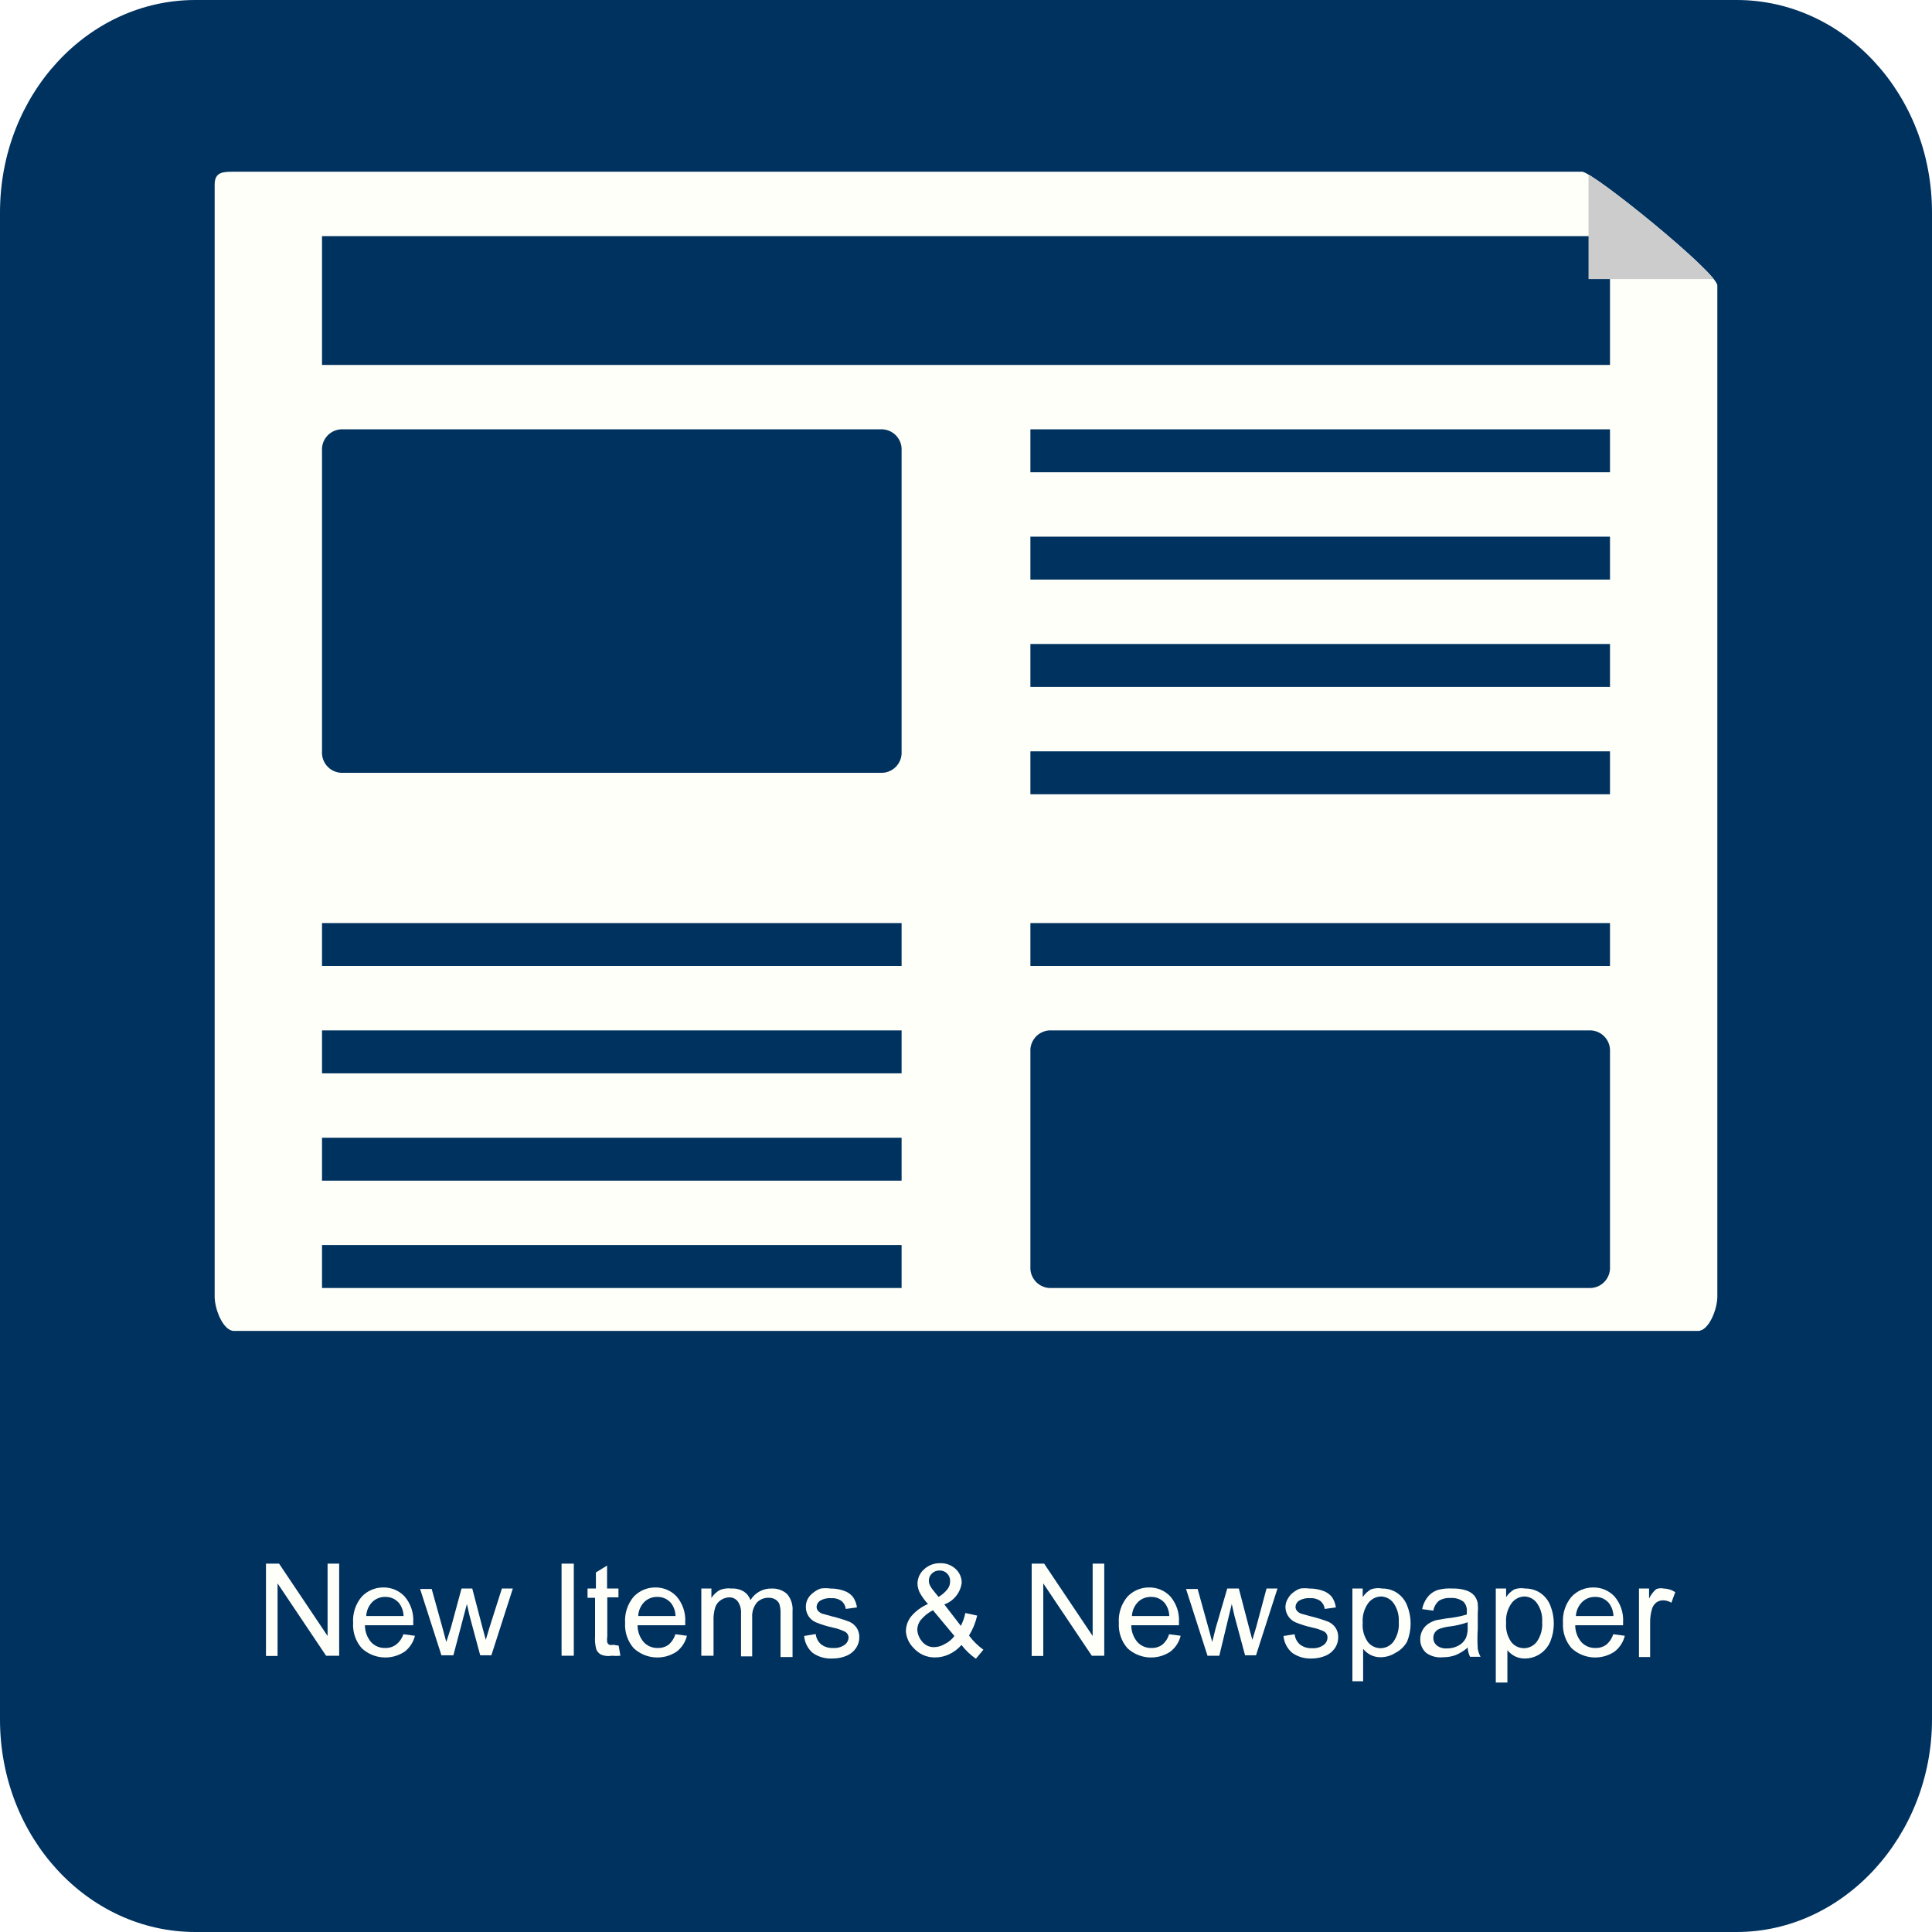
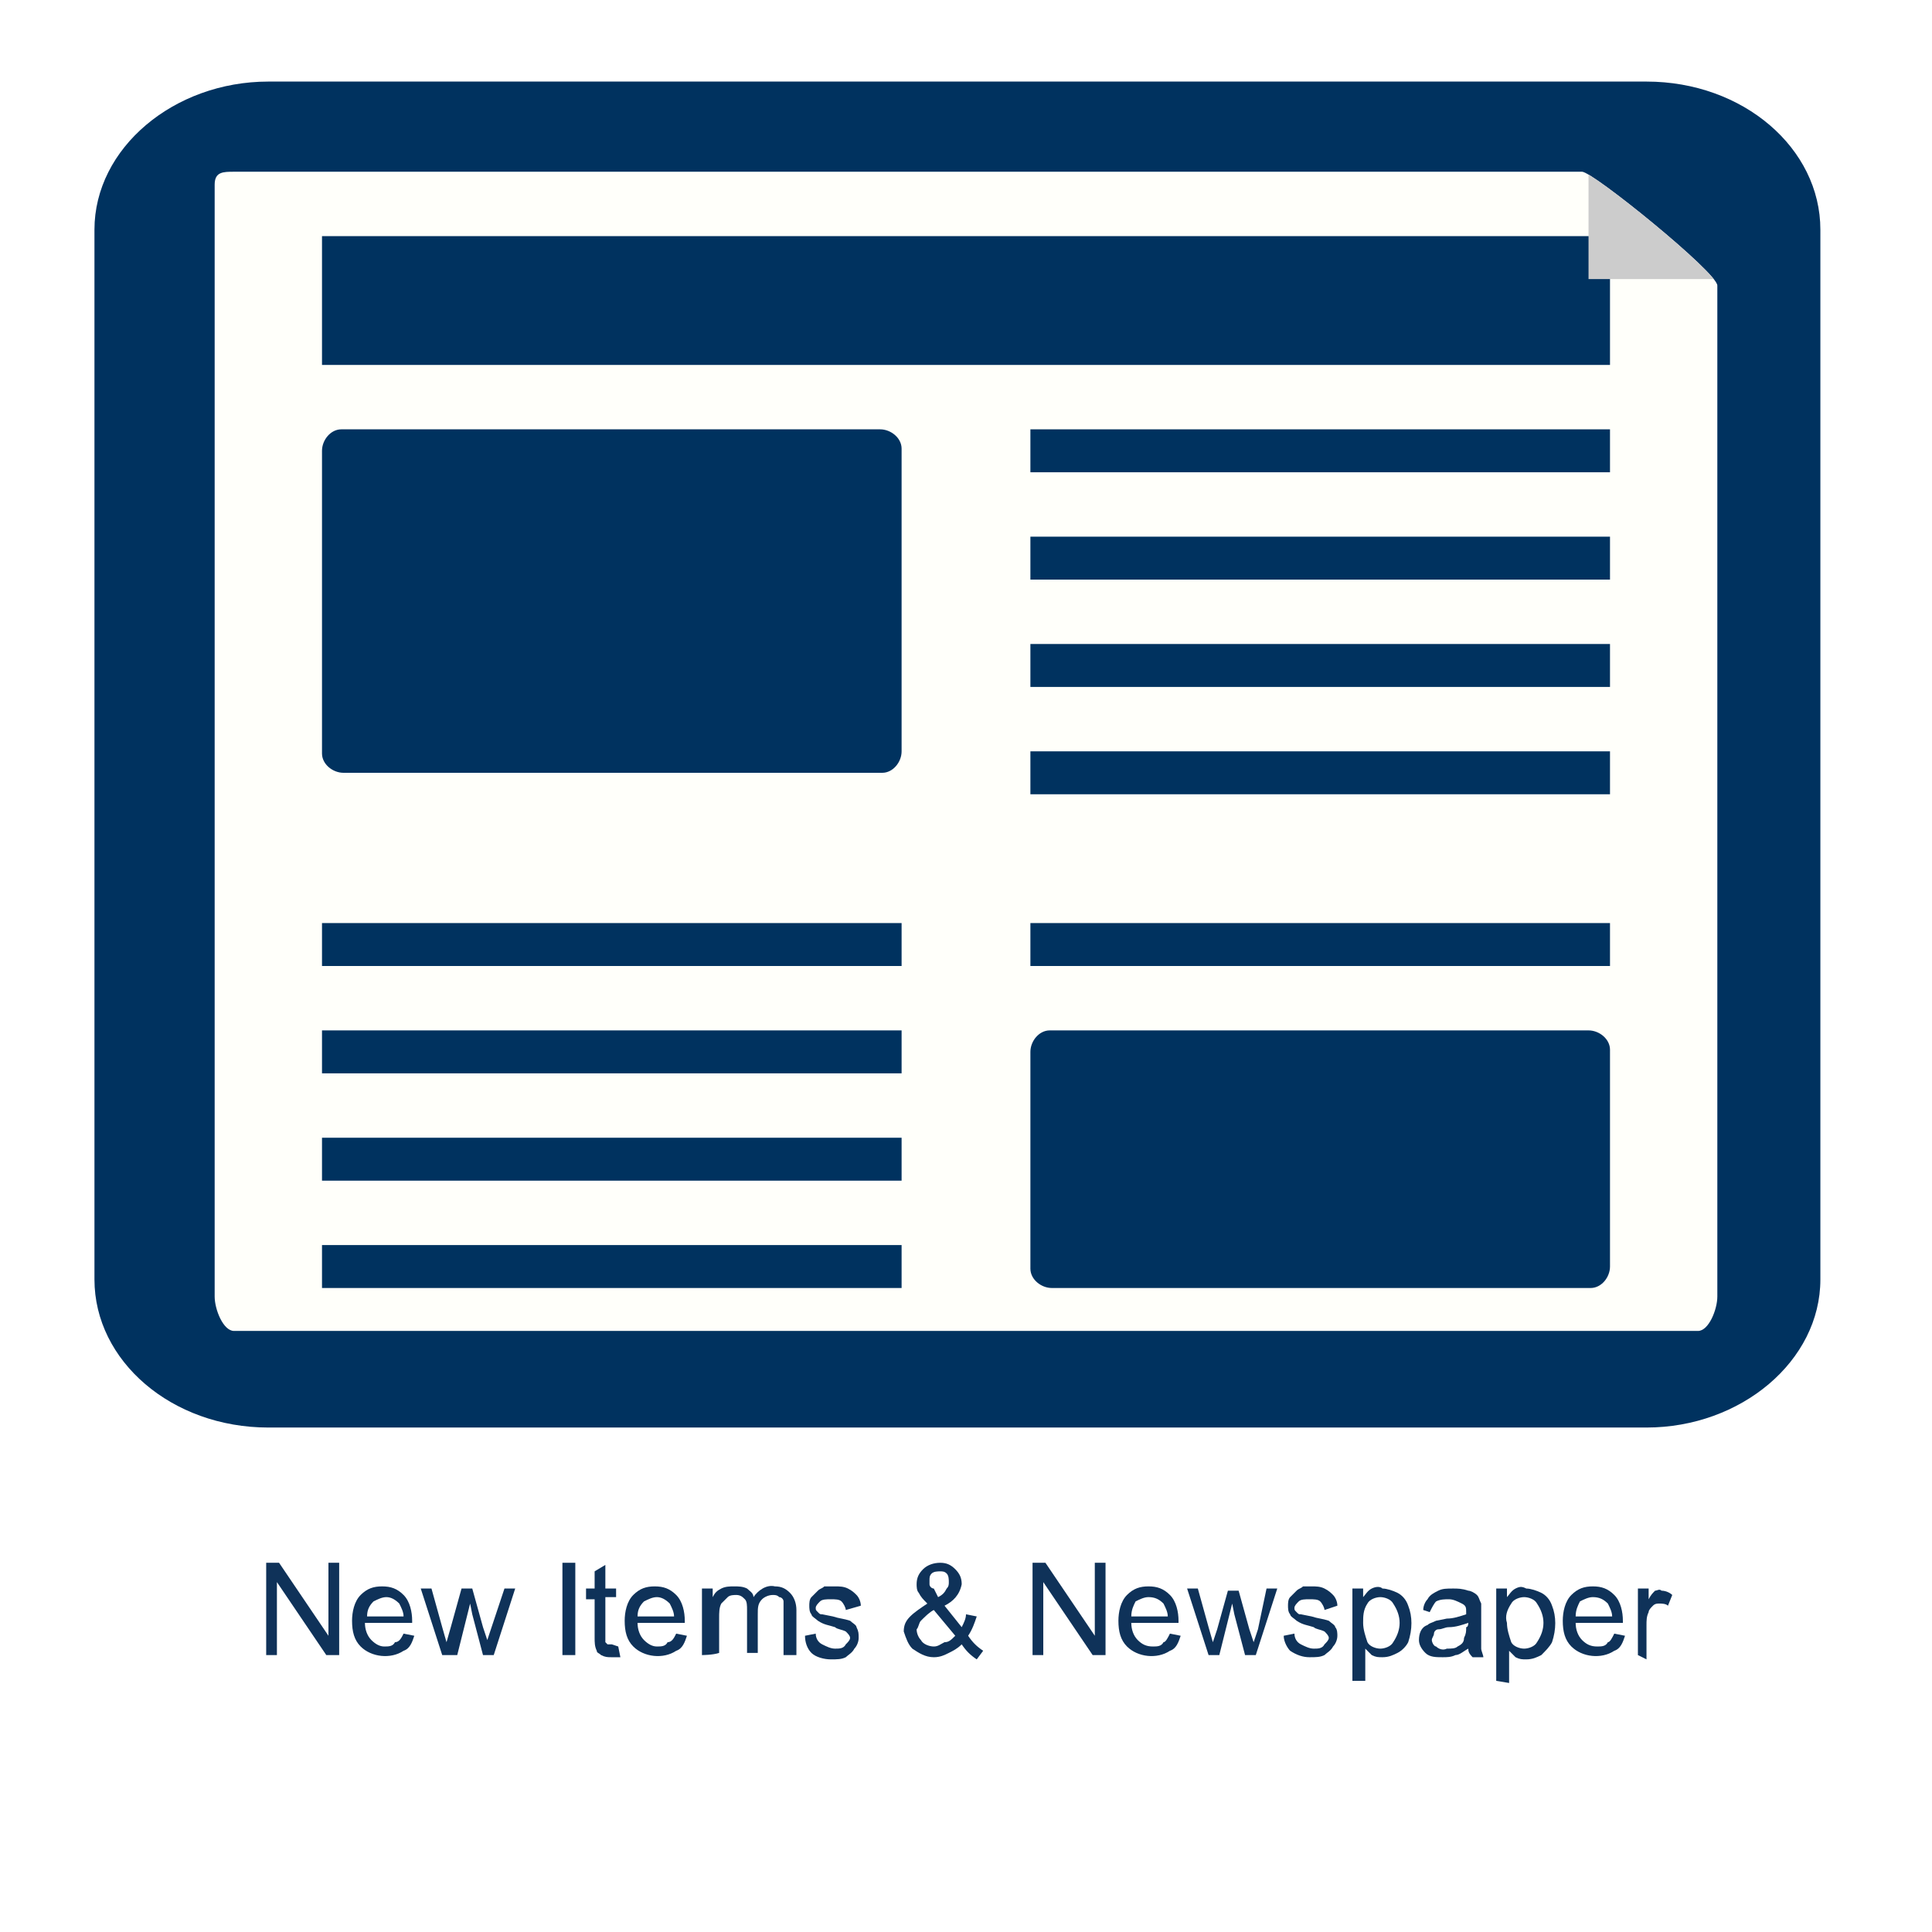
- <svg xmlns="http://www.w3.org/2000/svg" id="图层_1" data-name="图层 1" viewBox="0 0 90 90">
-   <defs>
-     <style>
-       .cls-1 {
-         fill: none;
-       }
- 
-       .cls-2 {
-         fill: #00325f;
-       }
- 
-       .cls-3 {
-         fill: #fffffa;
-       }
- 
-       .cls-4 {
-         clip-path: url(#clip-path);
-       }
- 
-       .cls-5 {
-         fill: #ccc;
-       }
- 
-       .cls-6 {
-         isolation: isolate;
-       }
-     </style>
-     <clipPath id="clip-path">
-       <path class="cls-1" d="M80,60.4c0,0.6-.4,1.6-0.9,1.6H10.9c-0.5,0-.9-1-0.9-1.6V8.6C10,8,10.4,8,10.9,8H73.7c0.5,0,6.3,4.7,6.3,5.3V60.4Z" />
-     </clipPath>
-   </defs>
-   <path class="cls-2" d="M90,80.1c0,5.4-4.1,9.9-9.1,9.9H9.1C4.1,90,0,85.6,0,80.1V9.9C0,4.4,4.1,0,9.1,0H80.9c5,0,9.1,4.4,9.1,9.9V80.1Z" />
+ <svg xmlns="http://www.w3.org/2000/svg" xmlns:xlink="http://www.w3.org/1999/xlink" version="1.1" id="图层_1" x="0px" y="0px" viewBox="0 0 90 90" style="enable-background:new 0 0 90 90;" xml:space="preserve">
+   <style type="text/css">
+ 	.st0{fill:#00325F;}
+ 	.st1{fill:#FFFFFA;}
+ 	.st2{clip-path:url(#SVGID_2_);}
+ 	.st3{fill:#CCCCCC;}
+ 	.st4{fill:#0F3259;}
+ </style>
+   <path class="st0" d="M84.8,59.6c0,3.8-3.7,6.9-8.1,6.9H12.5c-4.5,0-8.1-3.1-8.1-6.9V10.7c0-3.8,3.7-6.9,8.1-6.9h64.2  c4.5,0,8.1,3.1,8.1,6.9V59.6z" />
  <g id="icon">
    <g>
-       <path class="cls-3" d="M80,60.4c0,0.6-.4,1.6-0.9,1.6H10.9c-0.5,0-.9-1-0.9-1.6V8.6C10,8,10.4,8,10.9,8H73.7c0.5,0,6.3,4.7,6.3,5.3V60.4Z" />
-       <path class="cls-2" d="M42,35a0.94,0.94,0,0,1-1,1H16a0.94,0.94,0,0,1-1-1V21a0.94,0.94,0,0,1,1-1H41a0.94,0.94,0,0,1,1,1V35Z" />
+       <path class="st1" d="M80,60.4c0,0.6-0.4,1.6-0.9,1.6H10.9c-0.5,0-0.9-1-0.9-1.6V8.6C10,8,10.4,8,10.9,8h62.8    c0.5,0,6.3,4.7,6.3,5.3V60.4z" />
+       <path class="st0" d="M42,35c0,0.5-0.4,1-0.9,1c0,0-0.1,0-0.1,0H16c-0.5,0-1-0.4-1-0.9c0,0,0-0.1,0-0.1V21c0-0.5,0.4-1,0.9-1    c0,0,0.1,0,0.1,0h25c0.5,0,1,0.4,1,0.9c0,0,0,0.1,0,0.1V35z" />
      <g>
-         <rect class="cls-2" x="15" y="43" width="27" height="2" />
-         <rect class="cls-2" x="15" y="48" width="27" height="2" />
-         <rect class="cls-2" x="15" y="53" width="27" height="2" />
-         <rect class="cls-2" x="15" y="58" width="27" height="2" />
+         <rect x="15" y="43" class="st0" width="27" height="2" />
+         <rect x="15" y="48" class="st0" width="27" height="2" />
+         <rect x="15" y="53" class="st0" width="27" height="2" />
+         <rect x="15" y="58" class="st0" width="27" height="2" />
      </g>
      <g>
-         <rect class="cls-2" x="48" y="20" width="27" height="2" />
-         <rect class="cls-2" x="48" y="25" width="27" height="2" />
-         <rect class="cls-2" x="48" y="30" width="27" height="2" />
-         <rect class="cls-2" x="48" y="35" width="27" height="2" />
+         <rect x="48" y="20" class="st0" width="27" height="2" />
+         <rect x="48" y="25" class="st0" width="27" height="2" />
+         <rect x="48" y="30" class="st0" width="27" height="2" />
+         <rect x="48" y="35" class="st0" width="27" height="2" />
      </g>
      <g>
-         <rect class="cls-2" x="48" y="43" width="27" height="2" />
-         <path class="cls-2" d="M75,59a0.94,0.94,0,0,1-1,1H49a0.94,0.94,0,0,1-1-1V49a0.94,0.94,0,0,1,1-1H74a0.94,0.94,0,0,1,1,1V59Z" />
+         <rect x="48" y="43" class="st0" width="27" height="2" />
+         <path class="st0" d="M75,59c0,0.5-0.4,1-0.9,1c0,0-0.1,0-0.1,0H49c-0.5,0-1-0.4-1-0.9c0,0,0-0.1,0-0.1V49c0-0.5,0.4-1,0.9-1     c0,0,0.1,0,0.1,0h25c0.5,0,1,0.4,1,0.9c0,0,0,0.1,0,0.1V59z" />
      </g>
    </g>
-     <rect id="title" class="cls-2" x="15" y="11" width="60" height="6" />
-     <g class="cls-4">
-       <polygon class="cls-5" points="80.8 13 74 13 74 7.5 80.8 13" />
+     <rect id="title" x="15" y="11" class="st0" width="60" height="6" />
+     <g>
+       <defs>
+         <path id="SVGID_1_" d="M80,60.4c0,0.6-0.4,1.6-0.9,1.6H10.9c-0.5,0-0.9-1-0.9-1.6V8.6C10,8,10.4,8,10.9,8h62.8     c0.5,0,6.3,4.7,6.3,5.3V60.4z" />
+       </defs>
+       <clipPath id="SVGID_2_">
+         <use xlink:href="#SVGID_1_" style="overflow:visible;" />
+       </clipPath>
+       <g class="st2">
+         <polygon class="st3" points="80.8,13 74,13 74,7.5    " />
+       </g>
    </g>
  </g>
-   <g class="cls-6">
-     <path class="cls-3" d="M12.39,77.13V72.84H13l2.26,3.37V72.84h0.54v4.29H15.19l-2.26-3.37v3.38H12.39Z" />
-     <path class="cls-3" d="M18.79,76.13l0.54,0.07a1.33,1.33,0,0,1-.48.74,1.62,1.62,0,0,1-2-.16,1.64,1.64,0,0,1-.4-1.18,1.72,1.72,0,0,1,.4-1.22,1.37,1.37,0,0,1,1-.43,1.33,1.33,0,0,1,1,.42,1.69,1.69,0,0,1,.4,1.2s0,0.08,0,.14H17a1.2,1.2,0,0,0,.29.79,0.86,0.86,0,0,0,.65.27,0.81,0.81,0,0,0,.5-0.15A1,1,0,0,0,18.79,76.13Zm-1.73-.85H18.8a1.05,1.05,0,0,0-.2-0.59,0.81,0.81,0,0,0-.65-0.3,0.84,0.84,0,0,0-.61.24A1,1,0,0,0,17.06,75.28Z" />
-     <path class="cls-3" d="M20.57,77.13l-1-3.11h0.54l0.5,1.8,0.18,0.67L21,75.84,21.5,74H22l0.47,1.8,0.16,0.59,0.18-.6L23.38,74h0.51l-1,3.11H22.37l-0.5-1.86-0.12-.53-0.63,2.39H20.57Z" />
-     <path class="cls-3" d="M26.16,77.13V72.84h0.57v4.29H26.16Z" />
-     <path class="cls-3" d="M28.82,76.66l0.08,0.47a2,2,0,0,1-.4,0A0.9,0.9,0,0,1,28,77.08a0.51,0.51,0,0,1-.22-0.24,1.88,1.88,0,0,1-.06-0.62V74.43H27.37V74h0.39V73.25l0.52-.32V74h0.53v0.41H28.29v1.82a0.92,0.92,0,0,0,0,.29,0.22,0.22,0,0,0,.09.1,0.35,0.35,0,0,0,.18,0Z" />
-     <path class="cls-3" d="M31.46,76.13L32,76.2a1.33,1.33,0,0,1-.48.74,1.62,1.62,0,0,1-2-.16,1.64,1.64,0,0,1-.4-1.18,1.72,1.72,0,0,1,.4-1.22,1.37,1.37,0,0,1,1-.43,1.33,1.33,0,0,1,1,.42,1.69,1.69,0,0,1,.4,1.2s0,0.08,0,.14H29.7a1.2,1.2,0,0,0,.29.79,0.86,0.86,0,0,0,.65.27,0.81,0.81,0,0,0,.5-0.15A1,1,0,0,0,31.46,76.13Zm-1.73-.85h1.74a1.05,1.05,0,0,0-.2-0.59,0.81,0.81,0,0,0-.65-0.3,0.84,0.84,0,0,0-.61.24A1,1,0,0,0,29.73,75.28Z" />
-     <path class="cls-3" d="M32.67,77.13V74h0.47v0.44a1.12,1.12,0,0,1,.39-0.37A1.1,1.1,0,0,1,34.08,74a1,1,0,0,1,.57.14,0.77,0.77,0,0,1,.31.4,1.12,1.12,0,0,1,1-.54,1,1,0,0,1,.71.26,1.1,1.1,0,0,1,.25.79v2.14H36.36v-2a1.45,1.45,0,0,0-.05-0.46,0.44,0.44,0,0,0-.19-0.22,0.58,0.58,0,0,0-.32-0.08,0.74,0.74,0,0,0-.54.22,1,1,0,0,0-.22.7v1.81H34.52v-2a0.89,0.89,0,0,0-.13-0.53A0.49,0.49,0,0,0,34,74.41a0.77,0.77,0,0,0-.41.12,0.66,0.66,0,0,0-.27.34,1.93,1.93,0,0,0-.08.65v1.61H32.67Z" />
-     <path class="cls-3" d="M37.46,76.21L38,76.12a0.73,0.73,0,0,0,.25.48,0.85,0.85,0,0,0,.56.17,0.82,0.82,0,0,0,.54-0.15,0.44,0.44,0,0,0,.18-0.35A0.32,0.32,0,0,0,39.34,76a2.29,2.29,0,0,0-.54-0.18,4.77,4.77,0,0,1-.8-0.25,0.77,0.77,0,0,1-.34-0.29,0.78,0.78,0,0,1-.12-0.42,0.8,0.8,0,0,1,.09-0.38,0.86,0.86,0,0,1,.26-0.29A1.1,1.1,0,0,1,38.23,74,1.62,1.62,0,0,1,38.69,74a1.79,1.79,0,0,1,.64.11,0.88,0.88,0,0,1,.41.29,1.12,1.12,0,0,1,.18.48l-0.52.07a0.56,0.56,0,0,0-.2-0.37,0.74,0.74,0,0,0-.48-0.13,0.86,0.86,0,0,0-.52.12,0.35,0.35,0,0,0-.16.28,0.29,0.29,0,0,0,.06.18,0.47,0.47,0,0,0,.2.14l0.47,0.13a6.68,6.68,0,0,1,.78.24,0.8,0.8,0,0,1,.35.28,0.77,0.77,0,0,1,.13.45,0.89,0.89,0,0,1-.15.5,1,1,0,0,1-.44.36,1.63,1.63,0,0,1-.66.13A1.46,1.46,0,0,1,37.86,77,1.17,1.17,0,0,1,37.46,76.21Z" />
-     <path class="cls-3" d="M44.79,76.63a1.78,1.78,0,0,1-.57.43,1.53,1.53,0,0,1-.67.15,1.31,1.31,0,0,1-1-.45A1.21,1.21,0,0,1,42.2,76a1.12,1.12,0,0,1,.26-0.72,2.13,2.13,0,0,1,.77-0.56,2.57,2.57,0,0,1-.39-0.54,1,1,0,0,1-.1-0.4,0.9,0.9,0,0,1,.3-0.67,1.07,1.07,0,0,1,.76-0.29,1,1,0,0,1,.72.27,0.87,0.87,0,0,1,.28.65,1.24,1.24,0,0,1-.81,1l0.77,1a2.44,2.44,0,0,0,.21-0.6l0.55,0.12a3,3,0,0,1-.38.93,3.06,3.06,0,0,0,.67.66l-0.35.42A3.06,3.06,0,0,1,44.79,76.63Zm-0.33-.42-1-1.2a1.86,1.86,0,0,0-.58.47,0.77,0.77,0,0,0-.15.43,0.92,0.92,0,0,0,.21.54,0.69,0.69,0,0,0,.59.28,1,1,0,0,0,.49-0.15A1.18,1.18,0,0,0,44.46,76.21Zm-0.74-1.82A1.42,1.42,0,0,0,44.16,74a0.6,0.6,0,0,0,.1-0.34,0.48,0.48,0,0,0-.14-0.36,0.47,0.47,0,0,0-.35-0.14,0.49,0.49,0,0,0-.36.14,0.45,0.45,0,0,0-.14.34,0.49,0.49,0,0,0,.05.21,1.08,1.08,0,0,0,.15.23Z" />
-     <path class="cls-3" d="M48.06,77.13V72.84h0.58l2.26,3.37V72.84h0.54v4.29H50.86l-2.26-3.37v3.38H48.06Z" />
-     <path class="cls-3" d="M54.46,76.13L55,76.2a1.33,1.33,0,0,1-.48.74,1.62,1.62,0,0,1-2-.16,1.65,1.65,0,0,1-.4-1.18,1.72,1.72,0,0,1,.4-1.22,1.37,1.37,0,0,1,1-.43,1.33,1.33,0,0,1,1,.42,1.69,1.69,0,0,1,.4,1.2s0,0.08,0,.14H52.7a1.2,1.2,0,0,0,.29.79,0.86,0.86,0,0,0,.65.27,0.81,0.81,0,0,0,.5-0.15A1,1,0,0,0,54.46,76.13Zm-1.73-.85h1.74a1.05,1.05,0,0,0-.2-0.59,0.81,0.81,0,0,0-.65-0.3,0.84,0.84,0,0,0-.61.24A1,1,0,0,0,52.73,75.28Z" />
-     <path class="cls-3" d="M56.25,77.13l-1-3.11h0.54l0.5,1.8,0.18,0.67,0.16-.64L57.17,74h0.54l0.47,1.8,0.16,0.59,0.18-.6L59,74h0.51l-1,3.11H58l-0.5-1.86-0.12-.53L56.8,77.13H56.25Z" />
-     <path class="cls-3" d="M59.79,76.21l0.52-.08a0.73,0.73,0,0,0,.25.48,0.85,0.85,0,0,0,.56.17,0.82,0.82,0,0,0,.54-0.15,0.44,0.44,0,0,0,.18-0.35A0.32,0.32,0,0,0,61.68,76a2.29,2.29,0,0,0-.54-0.18,4.77,4.77,0,0,1-.8-0.25A0.77,0.77,0,0,1,60,75.27a0.78,0.78,0,0,1-.12-0.42A0.8,0.8,0,0,1,60,74.46a0.86,0.86,0,0,1,.26-0.29A1.1,1.1,0,0,1,60.57,74,1.62,1.62,0,0,1,61,74a1.79,1.79,0,0,1,.64.11,0.88,0.88,0,0,1,.41.29,1.12,1.12,0,0,1,.18.48l-0.52.07a0.56,0.56,0,0,0-.2-0.37,0.74,0.74,0,0,0-.48-0.13,0.86,0.86,0,0,0-.52.12,0.35,0.35,0,0,0-.16.28,0.29,0.29,0,0,0,.06.18,0.47,0.47,0,0,0,.2.14l0.47,0.13a6.68,6.68,0,0,1,.78.24,0.8,0.8,0,0,1,.35.28,0.77,0.77,0,0,1,.13.45,0.89,0.89,0,0,1-.15.5,1,1,0,0,1-.44.36,1.63,1.63,0,0,1-.66.13A1.46,1.46,0,0,1,60.2,77,1.17,1.17,0,0,1,59.79,76.21Z" />
-     <path class="cls-3" d="M63,78.33V74h0.48v0.4a1.17,1.17,0,0,1,.38-0.36A1,1,0,0,1,64.39,74a1.23,1.23,0,0,1,.7.21,1.26,1.26,0,0,1,.46.58,2.25,2.25,0,0,1,0,1.68A1.31,1.31,0,0,1,65,77a1.29,1.29,0,0,1-.69.2,1,1,0,0,1-.47-0.11,1.07,1.07,0,0,1-.34-0.28v1.51H63Zm0.48-2.73a1.35,1.35,0,0,0,.24.89,0.75,0.75,0,0,0,.59.29,0.76,0.76,0,0,0,.6-0.3,1.41,1.41,0,0,0,.25-0.92,1.37,1.37,0,0,0-.25-0.89,0.74,0.74,0,0,0-.58-0.3,0.76,0.76,0,0,0-.6.32A1.4,1.4,0,0,0,63.48,75.6Z" />
-     <path class="cls-3" d="M68.37,76.75a2,2,0,0,1-.56.35,1.63,1.63,0,0,1-.58.1A1.14,1.14,0,0,1,66.44,77a0.83,0.83,0,0,1-.28-0.64,0.86,0.86,0,0,1,.38-0.72,1.27,1.27,0,0,1,.38-0.17l0.47-.08a4.82,4.82,0,0,0,.94-0.18q0-.11,0-0.14a0.58,0.58,0,0,0-.15-0.45,0.88,0.88,0,0,0-.6-0.18,0.94,0.94,0,0,0-.55.13,0.8,0.8,0,0,0-.26.46l-0.52-.07a1.28,1.28,0,0,1,.23-0.53A1,1,0,0,1,67,74.06,2.1,2.1,0,0,1,67.66,74a1.87,1.87,0,0,1,.65.09,0.85,0.85,0,0,1,.37.24,0.83,0.83,0,0,1,.16.36,3,3,0,0,1,0,.49v0.7a7.24,7.24,0,0,0,0,.93,1.15,1.15,0,0,0,.13.37H68.48A1.12,1.12,0,0,1,68.37,76.75Zm0-1.18a3.87,3.87,0,0,1-.86.2,2,2,0,0,0-.46.11,0.46,0.46,0,0,0-.21.17,0.45,0.45,0,0,0-.07.25,0.45,0.45,0,0,0,.16.35,0.68,0.68,0,0,0,.47.14,1.08,1.08,0,0,0,.54-0.13,0.81,0.81,0,0,0,.35-0.36,1.27,1.27,0,0,0,.08-0.53V75.57Z" />
-     <path class="cls-3" d="M69.68,78.33V74h0.48v0.4a1.17,1.17,0,0,1,.38-0.36A1,1,0,0,1,71.06,74a1.23,1.23,0,0,1,.7.21,1.26,1.26,0,0,1,.46.58,2.25,2.25,0,0,1,0,1.68,1.31,1.31,0,0,1-.5.59,1.29,1.29,0,0,1-.69.2,1,1,0,0,1-.47-0.11,1.07,1.07,0,0,1-.34-0.28v1.51H69.68Zm0.48-2.73a1.35,1.35,0,0,0,.24.89,0.75,0.75,0,0,0,.59.29,0.76,0.76,0,0,0,.6-0.3,1.41,1.41,0,0,0,.25-0.92,1.37,1.37,0,0,0-.25-0.89,0.74,0.74,0,0,0-.58-0.3,0.76,0.76,0,0,0-.6.32A1.4,1.4,0,0,0,70.16,75.6Z" />
-     <path class="cls-3" d="M75.15,76.13l0.54,0.07a1.33,1.33,0,0,1-.48.74,1.62,1.62,0,0,1-2-.16,1.65,1.65,0,0,1-.4-1.18,1.72,1.72,0,0,1,.4-1.22,1.37,1.37,0,0,1,1-.43,1.33,1.33,0,0,1,1,.42,1.69,1.69,0,0,1,.4,1.2s0,0.08,0,.14H73.38a1.2,1.2,0,0,0,.29.79,0.86,0.86,0,0,0,.65.27,0.81,0.81,0,0,0,.5-0.15A1,1,0,0,0,75.15,76.13Zm-1.73-.85h1.74a1.05,1.05,0,0,0-.2-0.59,0.81,0.81,0,0,0-.65-0.3,0.84,0.84,0,0,0-.61.24A1,1,0,0,0,73.41,75.28Z" />
-     <path class="cls-3" d="M76.35,77.13V74h0.47v0.47a1.3,1.3,0,0,1,.33-0.44A0.59,0.59,0,0,1,77.5,74a1,1,0,0,1,.54.17l-0.18.49a0.75,0.75,0,0,0-.39-0.11,0.51,0.51,0,0,0-.31.1,0.57,0.57,0,0,0-.2.29,2.05,2.05,0,0,0-.09.62v1.63H76.35Z" />
+   <g>
+     <path class="st4" d="M12.4,77.1v-4.3H13l2.3,3.4v-3.4h0.5v4.3h-0.6l-2.3-3.4v3.4L12.4,77.1L12.4,77.1z" />
+     <path class="st4" d="M18.8,76.1l0.5,0.1c-0.1,0.3-0.2,0.6-0.5,0.7c-0.6,0.4-1.5,0.3-2-0.2c-0.3-0.3-0.4-0.7-0.4-1.2   c0-0.4,0.1-0.9,0.4-1.2c0.3-0.3,0.6-0.4,1-0.4c0.4,0,0.7,0.1,1,0.4c0.3,0.3,0.4,0.8,0.4,1.2c0,0,0,0.1,0,0.1H17   c0,0.3,0.1,0.6,0.3,0.8c0.2,0.2,0.4,0.3,0.6,0.3c0.2,0,0.4,0,0.5-0.2C18.6,76.5,18.7,76.3,18.8,76.1z M17.1,75.3h1.7   c0-0.2-0.1-0.4-0.2-0.6c-0.2-0.2-0.4-0.3-0.6-0.3c-0.2,0-0.4,0.1-0.6,0.2C17.2,74.8,17.1,75,17.1,75.3z" />
+     <path class="st4" d="M20.6,77.1l-1-3.1h0.5l0.5,1.8l0.2,0.7l0.2-0.7l0.5-1.8H22l0.5,1.8l0.2,0.6l0.2-0.6l0.6-1.8h0.5l-1,3.1h-0.5   l-0.5-1.9l-0.1-0.5l-0.6,2.4L20.6,77.1L20.6,77.1z" />
+     <path class="st4" d="M26.2,77.1v-4.3h0.6v4.3H26.2z" />
+     <path class="st4" d="M28.8,76.7l0.1,0.5c-0.1,0-0.3,0-0.4,0c-0.2,0-0.3,0-0.5-0.1c-0.1-0.1-0.2-0.1-0.2-0.2   c-0.1-0.2-0.1-0.4-0.1-0.6v-1.8h-0.4V74h0.4v-0.8l0.5-0.3V74h0.5v0.4h-0.5v1.8c0,0.1,0,0.2,0,0.3c0,0,0.1,0.1,0.1,0.1   c0.1,0,0.1,0,0.2,0L28.8,76.7z" />
+     <path class="st4" d="M31.5,76.1l0.5,0.1c-0.1,0.3-0.2,0.6-0.5,0.7c-0.6,0.4-1.5,0.3-2-0.2c-0.3-0.3-0.4-0.7-0.4-1.2   c0-0.4,0.1-0.9,0.4-1.2c0.3-0.3,0.6-0.4,1-0.4c0.4,0,0.7,0.1,1,0.4c0.3,0.3,0.4,0.8,0.4,1.2c0,0,0,0.1,0,0.1h-2.2   c0,0.3,0.1,0.6,0.3,0.8c0.2,0.2,0.4,0.3,0.6,0.3c0.2,0,0.4,0,0.5-0.2C31.3,76.5,31.4,76.3,31.5,76.1z M29.7,75.3h1.7   c0-0.2-0.1-0.4-0.2-0.6c-0.2-0.2-0.4-0.3-0.6-0.3c-0.2,0-0.4,0.1-0.6,0.2C29.8,74.8,29.7,75,29.7,75.3z" />
+     <path class="st4" d="M32.7,77.1V74h0.5v0.4c0.1-0.2,0.2-0.3,0.4-0.4c0.2-0.1,0.4-0.1,0.6-0.1c0.2,0,0.4,0,0.6,0.1   c0.1,0.1,0.3,0.2,0.3,0.4c0.2-0.3,0.6-0.6,1-0.5c0.3,0,0.5,0.1,0.7,0.3c0.2,0.2,0.3,0.5,0.3,0.8v2.1h-0.6v-2c0-0.2,0-0.3,0-0.5   c0-0.1-0.1-0.2-0.2-0.2c-0.1-0.1-0.2-0.1-0.3-0.1c-0.2,0-0.4,0.1-0.5,0.2c-0.2,0.2-0.2,0.4-0.2,0.7v1.8h-0.5v-2   c0-0.2,0-0.4-0.1-0.5c-0.1-0.1-0.2-0.2-0.4-0.2c-0.1,0-0.3,0-0.4,0.1c-0.1,0.1-0.2,0.2-0.3,0.3c-0.1,0.2-0.1,0.4-0.1,0.7v1.6   C33.2,77.1,32.7,77.1,32.7,77.1z" />
+     <path class="st4" d="M37.5,76.2l0.5-0.1c0,0.2,0.1,0.4,0.3,0.5c0.2,0.1,0.4,0.2,0.6,0.2c0.2,0,0.4,0,0.5-0.2   c0.1-0.1,0.2-0.2,0.2-0.3c0-0.1-0.1-0.2-0.2-0.3c-0.2-0.1-0.4-0.1-0.5-0.2c-0.3-0.1-0.5-0.1-0.8-0.3c-0.1-0.1-0.3-0.2-0.3-0.3   c-0.1-0.1-0.1-0.3-0.1-0.4c0-0.1,0-0.3,0.1-0.4c0.1-0.1,0.2-0.2,0.3-0.3c0.1-0.1,0.2-0.1,0.3-0.2c0.2,0,0.3,0,0.5,0   c0.2,0,0.4,0,0.6,0.1c0.2,0.1,0.3,0.2,0.4,0.3c0.1,0.1,0.2,0.3,0.2,0.5L39.4,75c0-0.1-0.1-0.3-0.2-0.4c-0.1-0.1-0.3-0.1-0.5-0.1   c-0.2,0-0.4,0-0.5,0.1c-0.1,0.1-0.2,0.2-0.2,0.3c0,0.1,0,0.1,0.1,0.2c0.1,0.1,0.1,0.1,0.2,0.1l0.5,0.1c0.3,0.1,0.5,0.1,0.8,0.2   c0.1,0.1,0.3,0.2,0.3,0.3C40,76,40,76.1,40,76.3c0,0.2-0.1,0.4-0.2,0.5c-0.1,0.2-0.3,0.3-0.4,0.4c-0.2,0.1-0.4,0.1-0.7,0.1   c-0.3,0-0.7-0.1-0.9-0.3C37.6,76.8,37.5,76.5,37.5,76.2z" />
+     <path class="st4" d="M44.8,76.6c-0.2,0.2-0.4,0.3-0.6,0.4c-0.2,0.1-0.4,0.2-0.7,0.2c-0.4,0-0.7-0.2-1-0.4c-0.2-0.2-0.3-0.5-0.4-0.8   c0-0.3,0.1-0.5,0.3-0.7c0.2-0.2,0.5-0.4,0.8-0.6c-0.2-0.2-0.3-0.3-0.4-0.5c-0.1-0.1-0.1-0.3-0.1-0.4c0-0.3,0.1-0.5,0.3-0.7   c0.2-0.2,0.5-0.3,0.8-0.3c0.3,0,0.5,0.1,0.7,0.3c0.2,0.2,0.3,0.4,0.3,0.7c-0.1,0.5-0.4,0.8-0.8,1l0.8,1c0.1-0.2,0.2-0.4,0.2-0.6   l0.5,0.1c-0.1,0.3-0.2,0.6-0.4,0.9c0.2,0.3,0.4,0.5,0.7,0.7l-0.3,0.4C45.2,77.1,45,76.9,44.8,76.6z M44.5,76.2l-1-1.2   c-0.2,0.1-0.4,0.3-0.6,0.5c-0.1,0.1-0.1,0.3-0.2,0.4c0,0.2,0.1,0.4,0.2,0.5c0.1,0.2,0.4,0.3,0.6,0.3c0.2,0,0.3-0.1,0.5-0.2   C44.2,76.5,44.3,76.4,44.5,76.2z M43.7,74.4c0.2-0.1,0.3-0.2,0.4-0.4c0.1-0.1,0.1-0.2,0.1-0.3c0-0.1,0-0.3-0.1-0.4   c-0.1-0.1-0.2-0.1-0.3-0.1c-0.1,0-0.3,0-0.4,0.1c-0.1,0.1-0.1,0.2-0.1,0.3c0,0.1,0,0.1,0,0.2c0,0.1,0.1,0.2,0.2,0.2L43.7,74.4z" />
+     <path class="st4" d="M48.1,77.1v-4.3h0.6l2.3,3.4v-3.4h0.5v4.3h-0.6l-2.3-3.4v3.4L48.1,77.1L48.1,77.1z" />
+     <path class="st4" d="M54.5,76.1l0.5,0.1c-0.1,0.3-0.2,0.6-0.5,0.7c-0.6,0.4-1.5,0.3-2-0.2c-0.3-0.3-0.4-0.7-0.4-1.2   c0-0.4,0.1-0.9,0.4-1.2c0.3-0.3,0.6-0.4,1-0.4c0.4,0,0.7,0.1,1,0.4c0.3,0.3,0.4,0.8,0.4,1.2c0,0,0,0.1,0,0.1h-2.2   c0,0.3,0.1,0.6,0.3,0.8c0.2,0.2,0.4,0.3,0.7,0.3c0.2,0,0.4,0,0.5-0.2C54.3,76.5,54.4,76.3,54.5,76.1z M52.7,75.3h1.7   c0-0.2-0.1-0.4-0.2-0.6c-0.2-0.2-0.4-0.3-0.7-0.3c-0.2,0-0.4,0.1-0.6,0.2C52.8,74.8,52.7,75,52.7,75.3z" />
+     <path class="st4" d="M56.3,77.1l-1-3.1h0.5l0.5,1.8l0.2,0.7l0.2-0.6l0.5-1.8h0.5l0.5,1.8l0.2,0.6l0.2-0.6L59,74h0.5l-1,3.1H58   l-0.5-1.9l-0.1-0.5l-0.6,2.4H56.3z" />
+     <path class="st4" d="M59.8,76.2l0.5-0.1c0,0.2,0.1,0.4,0.3,0.5c0.2,0.1,0.4,0.2,0.6,0.2c0.2,0,0.4,0,0.5-0.2   c0.1-0.1,0.2-0.2,0.2-0.3c0-0.1-0.1-0.2-0.2-0.3c-0.2-0.1-0.4-0.1-0.5-0.2c-0.3-0.1-0.5-0.1-0.8-0.3c-0.1-0.1-0.3-0.2-0.3-0.3   c-0.1-0.1-0.1-0.3-0.1-0.4c0-0.1,0-0.3,0.1-0.4c0.1-0.1,0.2-0.2,0.3-0.3c0.1-0.1,0.2-0.1,0.3-0.2c0.1,0,0.3,0,0.4,0   c0.2,0,0.4,0,0.6,0.1c0.2,0.1,0.3,0.2,0.4,0.3c0.1,0.1,0.2,0.3,0.2,0.5L61.7,75c0-0.1-0.1-0.3-0.2-0.4c-0.1-0.1-0.3-0.1-0.5-0.1   c-0.2,0-0.4,0-0.5,0.1c-0.1,0.1-0.2,0.2-0.2,0.3c0,0.1,0,0.1,0.1,0.2c0.1,0.1,0.1,0.1,0.2,0.1l0.5,0.1c0.3,0.1,0.5,0.1,0.8,0.2   c0.1,0.1,0.3,0.2,0.3,0.3c0.1,0.1,0.1,0.3,0.1,0.4c0,0.2-0.1,0.4-0.2,0.5c-0.1,0.2-0.3,0.3-0.4,0.4c-0.2,0.1-0.4,0.1-0.7,0.1   c-0.3,0-0.6-0.1-0.9-0.3C60,76.8,59.8,76.5,59.8,76.2z" />
+     <path class="st4" d="M63,78.3V74h0.5v0.4c0.1-0.1,0.2-0.3,0.4-0.4c0.2-0.1,0.4-0.1,0.5,0c0.2,0,0.5,0.1,0.7,0.2   c0.2,0.1,0.4,0.3,0.5,0.6c0.2,0.5,0.2,1.1,0,1.7c-0.1,0.2-0.3,0.4-0.5,0.5c-0.2,0.1-0.4,0.2-0.7,0.2c-0.2,0-0.3,0-0.5-0.1   c-0.1-0.1-0.2-0.2-0.3-0.3v1.5L63,78.3L63,78.3z M63.5,75.6c0,0.3,0.1,0.6,0.2,0.9c0.1,0.2,0.4,0.3,0.6,0.3c0.2,0,0.5-0.1,0.6-0.3   c0.2-0.3,0.3-0.6,0.3-0.9c0-0.3-0.1-0.6-0.3-0.9c-0.1-0.2-0.4-0.3-0.6-0.3c-0.2,0-0.5,0.1-0.6,0.3C63.5,75,63.5,75.3,63.5,75.6z" />
+     <path class="st4" d="M68.4,76.8c-0.2,0.1-0.4,0.3-0.6,0.3c-0.2,0.1-0.4,0.1-0.6,0.1c-0.3,0-0.6,0-0.8-0.2c-0.2-0.2-0.3-0.4-0.3-0.6   c0-0.3,0.1-0.6,0.4-0.7c0.1-0.1,0.2-0.1,0.4-0.2l0.5-0.1c0.3,0,0.6-0.1,0.9-0.2c0-0.1,0-0.1,0-0.1c0-0.2,0-0.3-0.2-0.4   c-0.2-0.1-0.4-0.2-0.6-0.2c-0.2,0-0.4,0-0.6,0.1c-0.1,0.1-0.2,0.3-0.3,0.5L66.3,75c0-0.2,0.1-0.4,0.2-0.5c0.1-0.2,0.3-0.3,0.5-0.4   c0.2-0.1,0.4-0.1,0.7-0.1c0.2,0,0.4,0,0.7,0.1c0.1,0,0.3,0.1,0.4,0.2c0.1,0.1,0.1,0.2,0.2,0.4c0,0.2,0,0.3,0,0.5v0.7   c0,0.3,0,0.6,0,0.9c0,0.1,0.1,0.3,0.1,0.4h-0.5C68.4,77,68.4,76.9,68.4,76.8z M68.4,75.6c-0.3,0.1-0.6,0.2-0.9,0.2   c-0.2,0-0.3,0.1-0.5,0.1c-0.1,0-0.2,0.1-0.2,0.2c0,0.1-0.1,0.2-0.1,0.3c0,0.1,0.1,0.3,0.2,0.3c0.1,0.1,0.3,0.2,0.5,0.1   c0.2,0,0.4,0,0.5-0.1c0.2-0.1,0.3-0.2,0.3-0.4c0.1-0.2,0.1-0.3,0.1-0.5C68.4,75.8,68.4,75.6,68.4,75.6z" />
+     <path class="st4" d="M69.7,78.3V74h0.5v0.4c0.1-0.1,0.2-0.3,0.4-0.4c0.2-0.1,0.3-0.1,0.5,0c0.2,0,0.5,0.1,0.7,0.2   c0.2,0.1,0.4,0.3,0.5,0.6c0.2,0.5,0.2,1.1,0,1.7c-0.1,0.2-0.3,0.4-0.5,0.6c-0.2,0.1-0.4,0.2-0.7,0.2c-0.2,0-0.3,0-0.5-0.1   c-0.1-0.1-0.2-0.2-0.3-0.3v1.5L69.7,78.3L69.7,78.3z M70.2,75.6c0,0.3,0.1,0.6,0.2,0.9c0.1,0.2,0.4,0.3,0.6,0.3   c0.2,0,0.5-0.1,0.6-0.3c0.2-0.3,0.3-0.6,0.3-0.9c0-0.3-0.1-0.6-0.3-0.9c-0.1-0.2-0.4-0.3-0.6-0.3c-0.2,0-0.5,0.1-0.6,0.3   C70.2,75,70.1,75.3,70.2,75.6z" />
+     <path class="st4" d="M75.2,76.1l0.5,0.1c-0.1,0.3-0.2,0.6-0.5,0.7c-0.6,0.4-1.5,0.3-2-0.2c-0.3-0.3-0.4-0.7-0.4-1.2   c0-0.4,0.1-0.9,0.4-1.2c0.3-0.3,0.6-0.4,1-0.4c0.4,0,0.7,0.1,1,0.4c0.3,0.3,0.4,0.8,0.4,1.2c0,0,0,0.1,0,0.1h-2.2   c0,0.3,0.1,0.6,0.3,0.8c0.2,0.2,0.4,0.3,0.7,0.3c0.2,0,0.4,0,0.5-0.2C75,76.5,75.1,76.3,75.2,76.1z M73.4,75.3h1.7   c0-0.2-0.1-0.4-0.2-0.6c-0.2-0.2-0.4-0.3-0.7-0.3c-0.2,0-0.4,0.1-0.6,0.2C73.5,74.8,73.4,75,73.4,75.3L73.4,75.3z" />
+     <path class="st4" d="M76.3,77.1V74h0.5v0.5c0.1-0.2,0.2-0.3,0.3-0.4c0.1,0,0.2-0.1,0.3,0c0.2,0,0.4,0.1,0.5,0.2l-0.2,0.5   c-0.1-0.1-0.3-0.1-0.4-0.1c-0.1,0-0.2,0-0.3,0.1c-0.1,0.1-0.2,0.2-0.2,0.3c-0.1,0.2-0.1,0.4-0.1,0.6v1.6L76.3,77.1L76.3,77.1z" />
  </g>
</svg>
